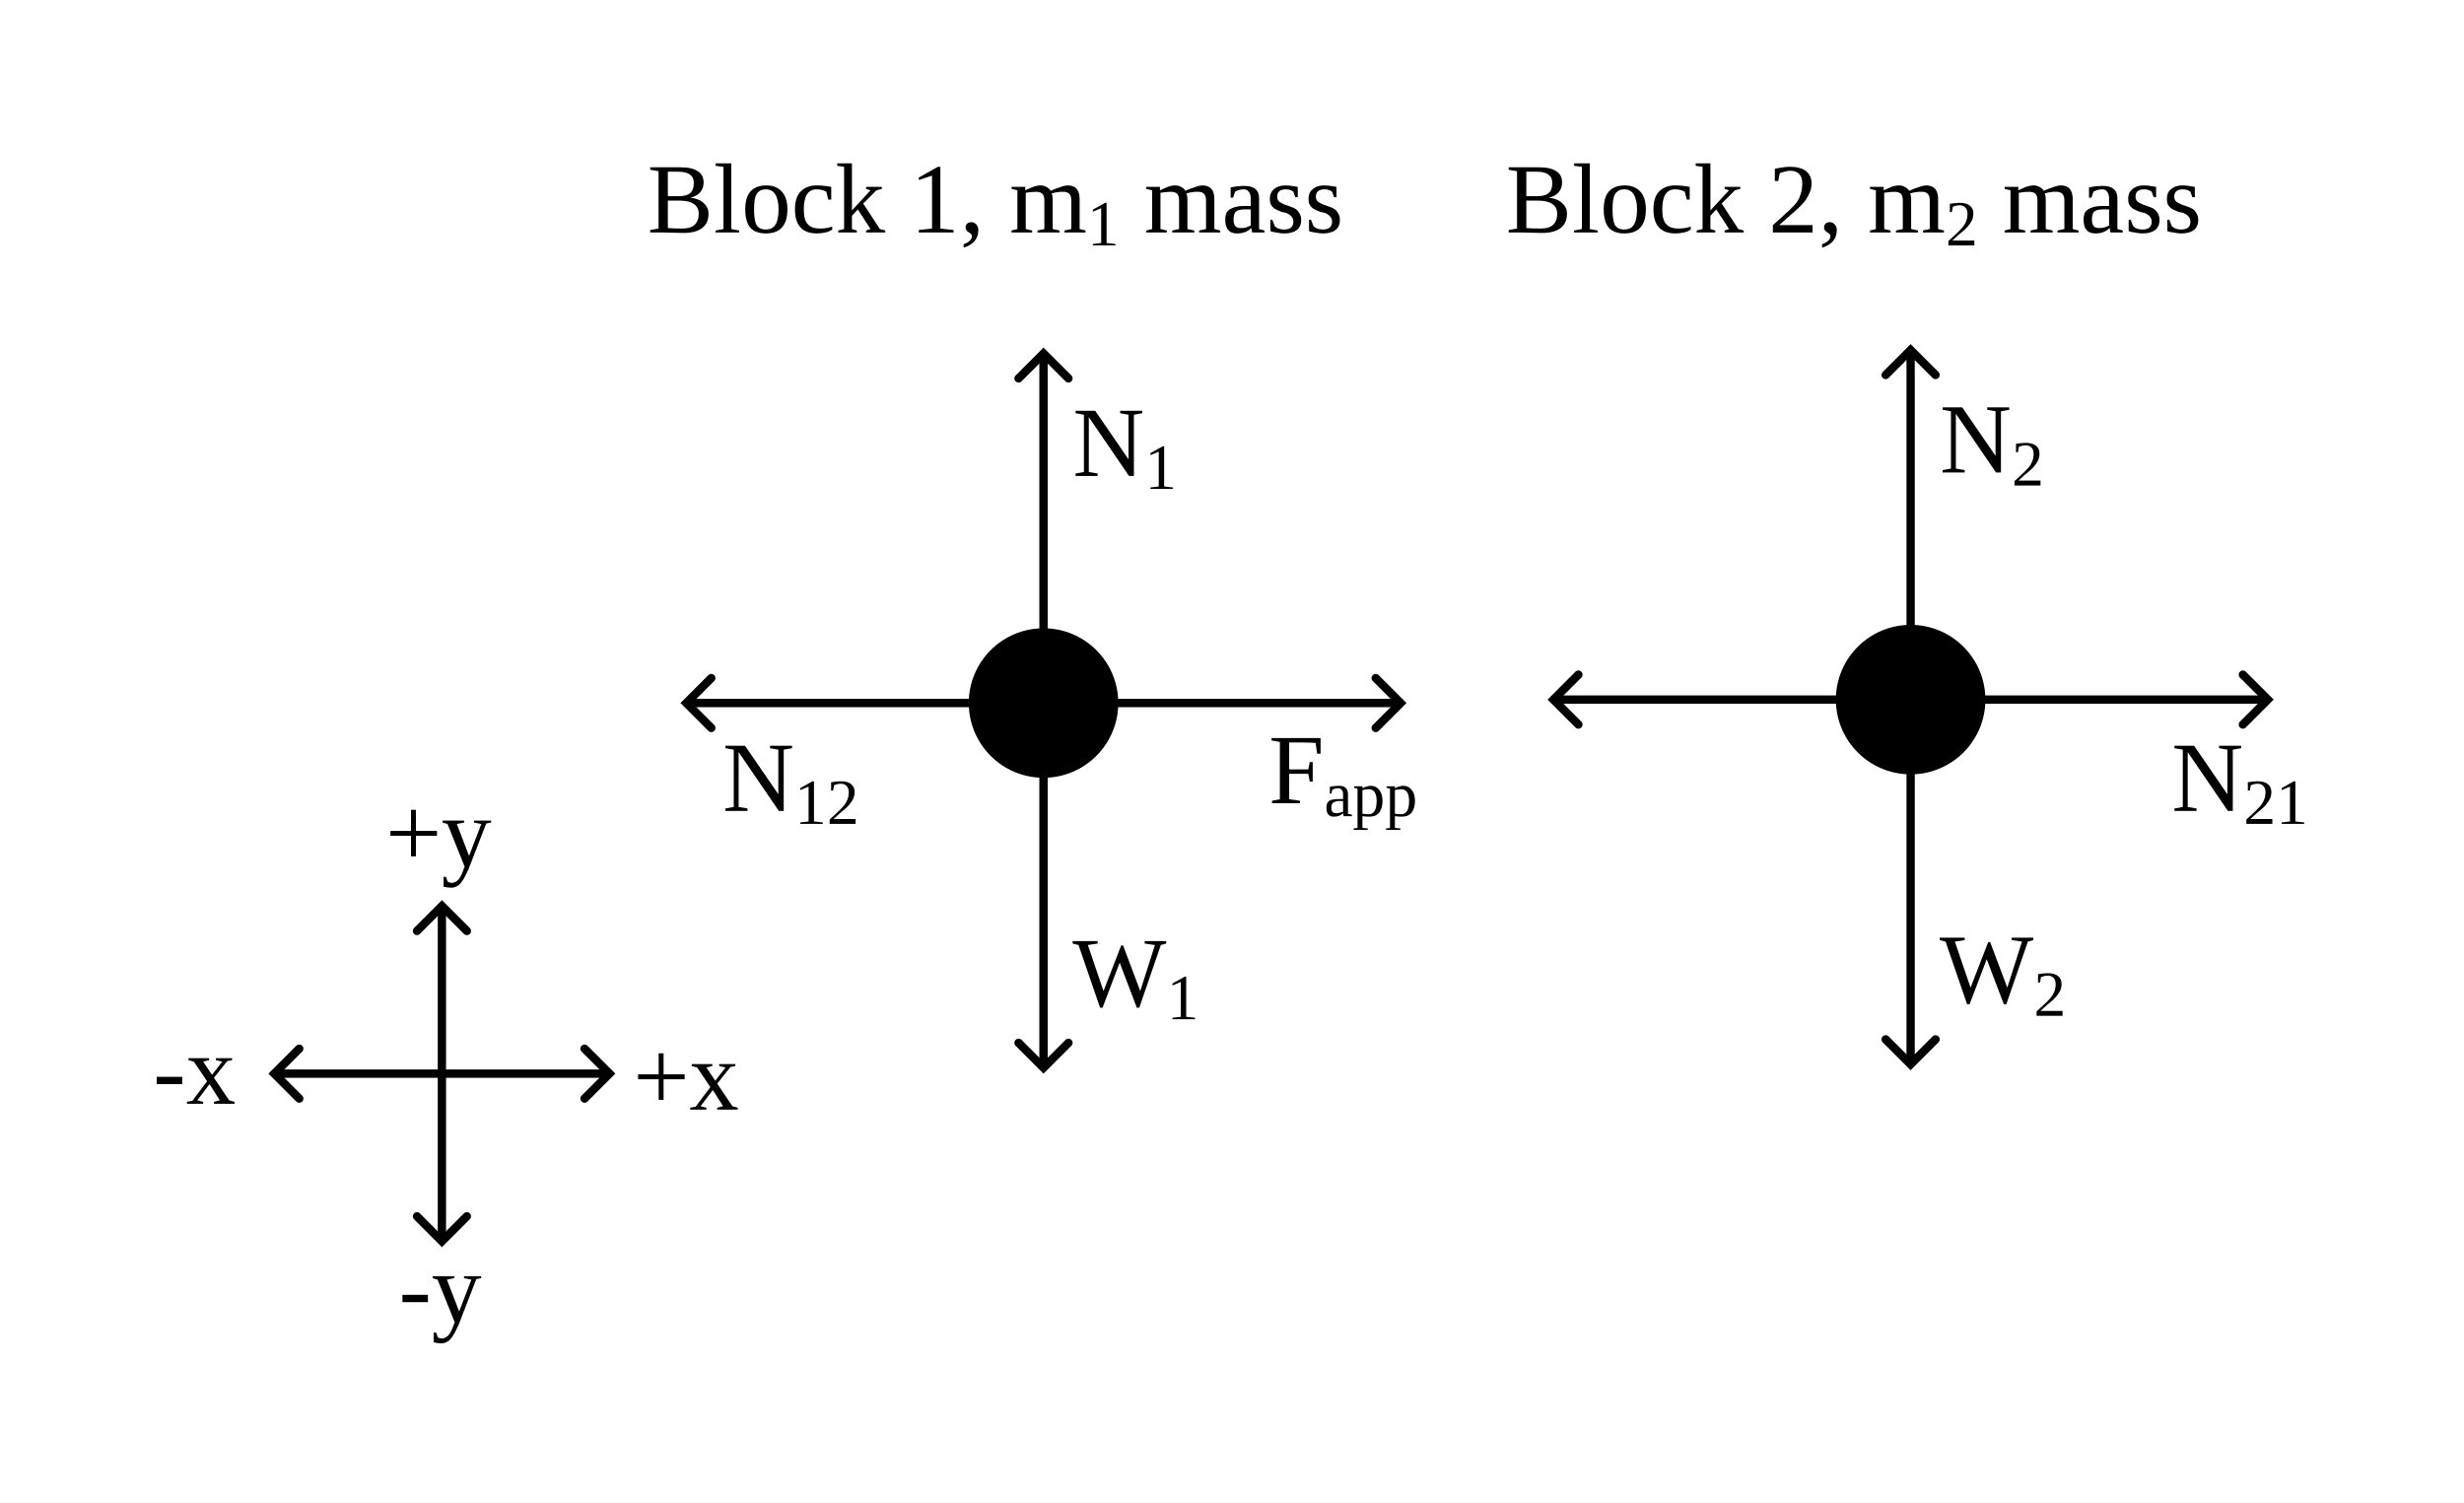
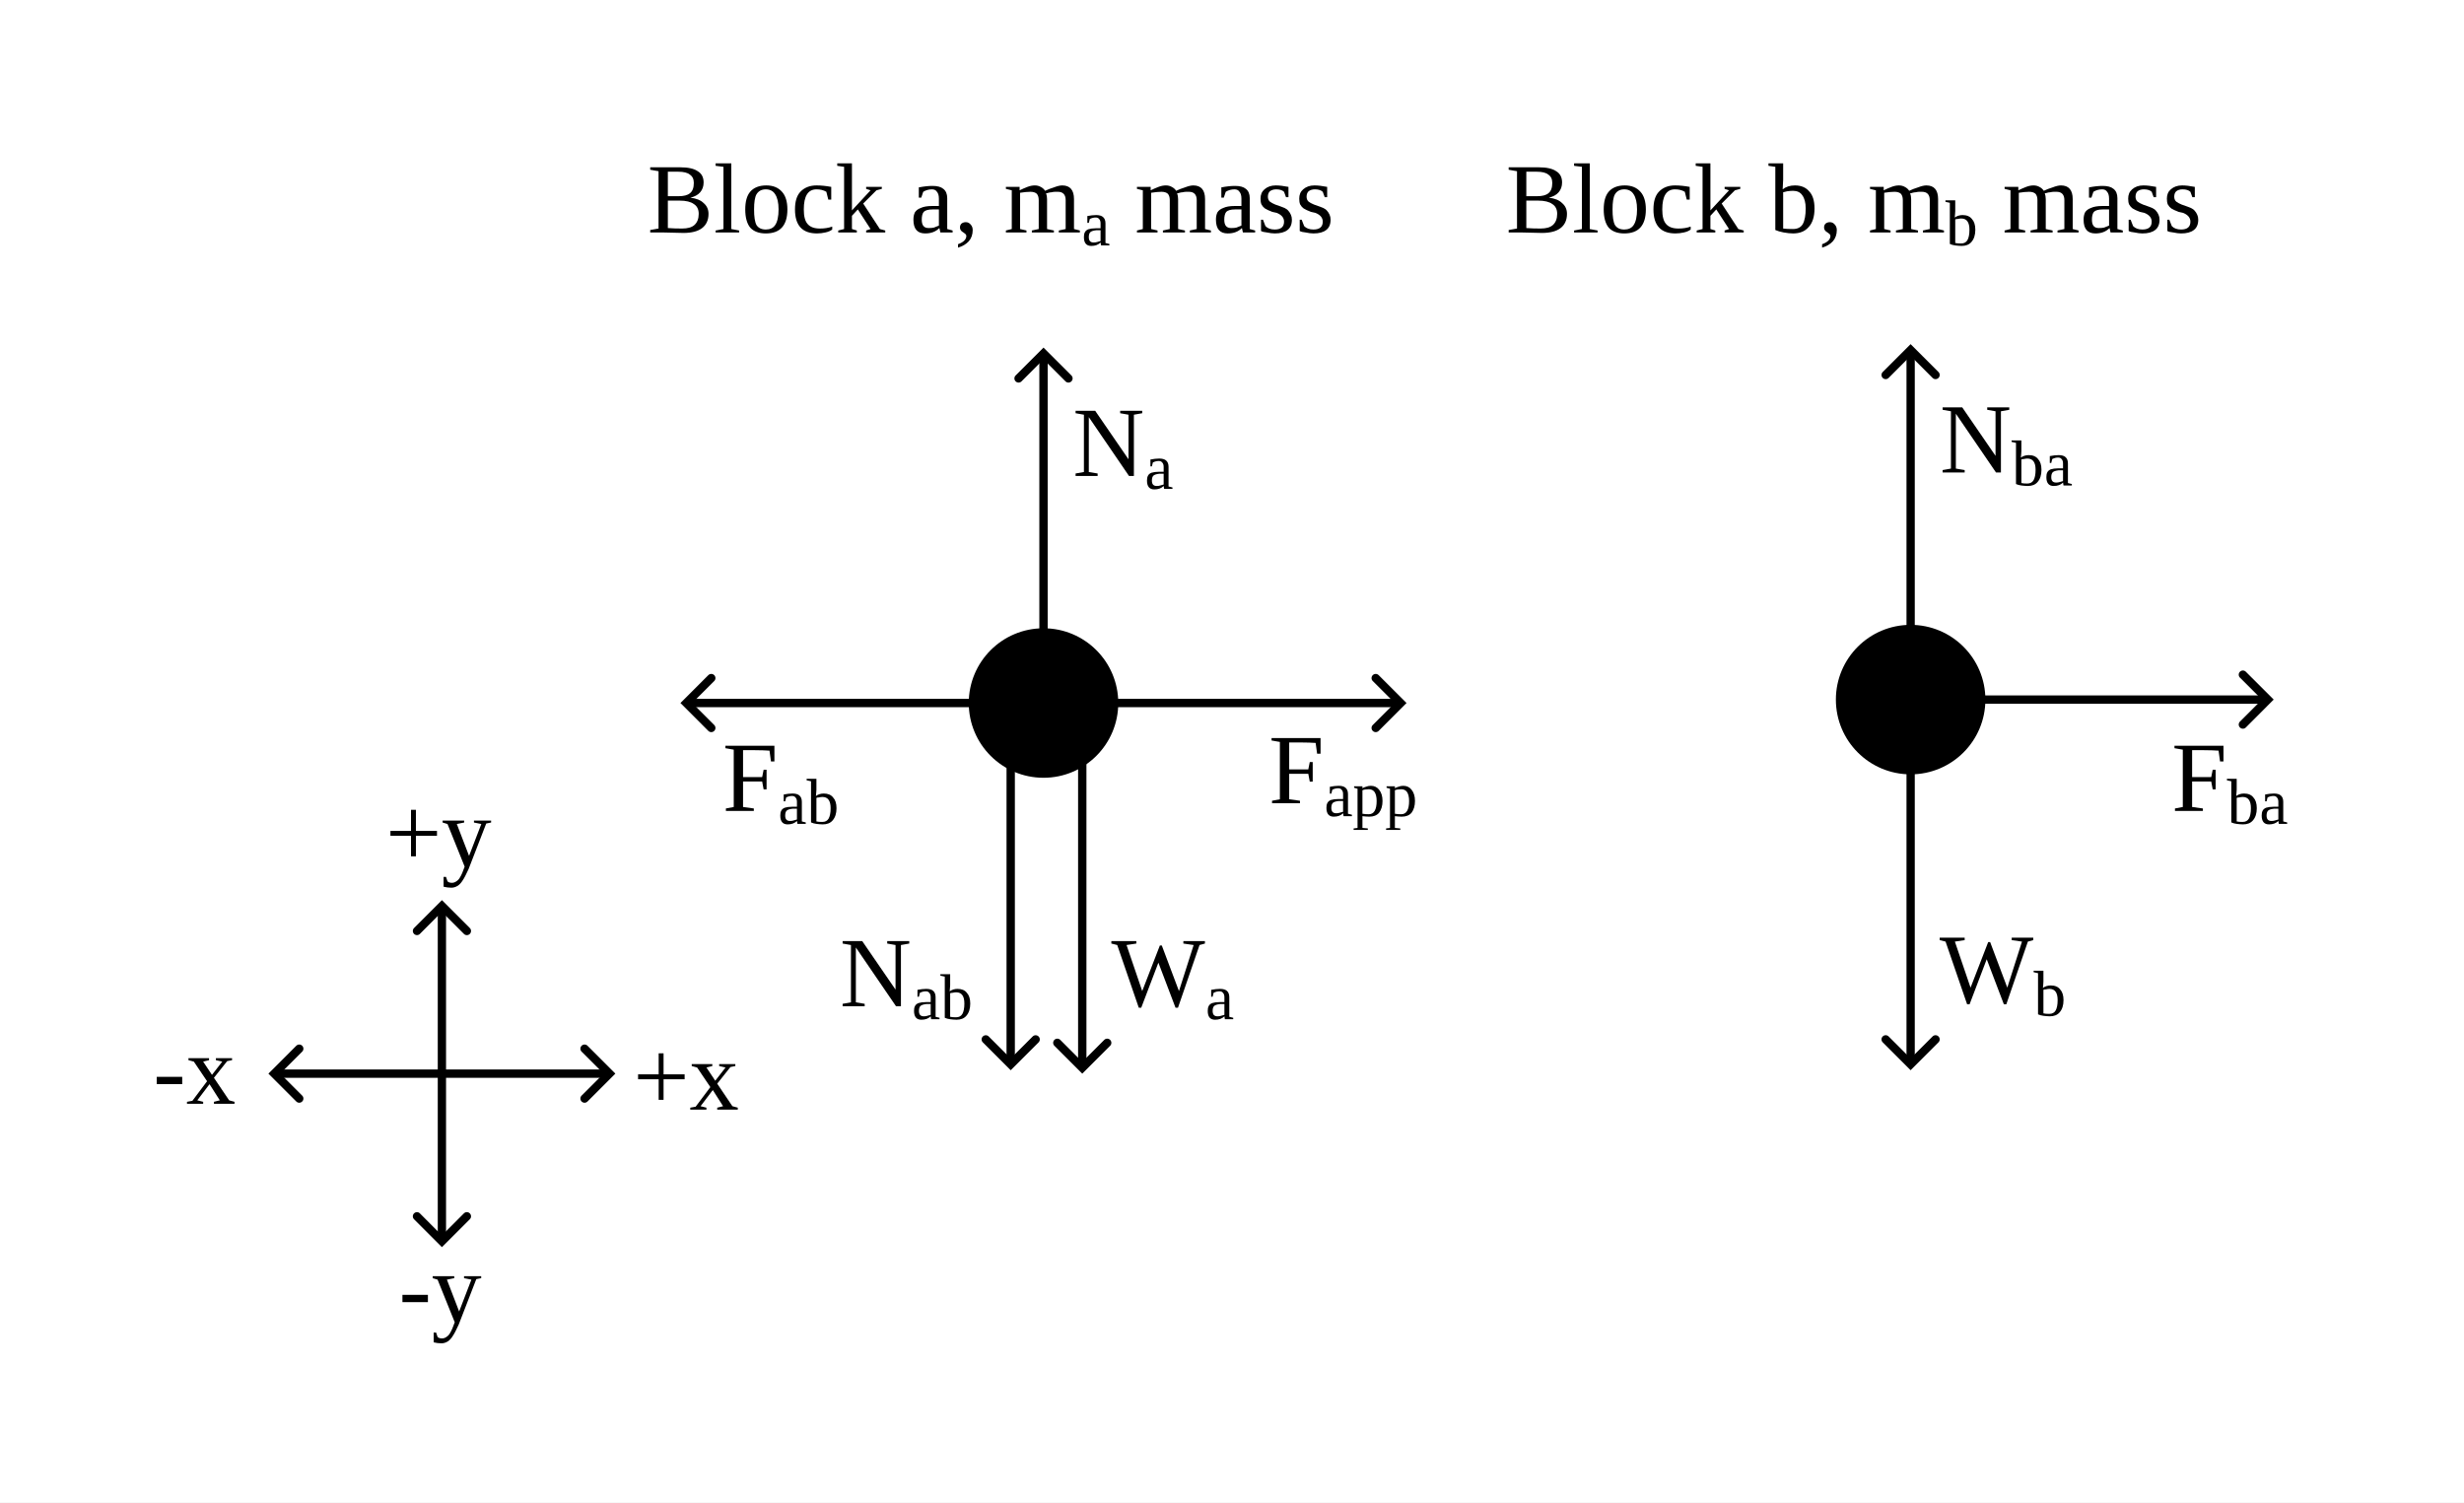
<svg xmlns="http://www.w3.org/2000/svg" width="78.584mm" height="47.919mm" viewBox="0 0 78.584 47.919" version="1.1" id="svg1">
  <defs id="defs1" />
  <g id="layer1" transform="translate(-23.48551,-103.2581)">
    <rect style="fill:#ffffff;stroke:none;stroke-width:0.265;stroke-linecap:round;stroke-linejoin:round;stroke-dasharray:none;stroke-opacity:1" id="rect6" width="78.584" height="47.919" x="23.486" y="103.258" />
    <circle style="fill:#000000;stroke-width:0.265" id="path1" cx="56.766" cy="125.68" r="2.384" />
    <g id="path2">
      <path style="color:#000000;fill:#000000;stroke-linecap:round;stroke-linejoin:round;-inkscape-stroke:none" d="M 56.766,125.68 H 68.091" id="path11" />
      <path style="color:#000000;fill:#000000;stroke-linecap:round;stroke-linejoin:round;-inkscape-stroke:none" d="m 56.766,125.547 a 0.132,0.132 0 0 0 -0.133,0.133 0.132,0.132 0 0 0 0.133,0.133 h 11.326 a 0.132,0.132 0 0 0 0.131,-0.133 0.132,0.132 0 0 0 -0.131,-0.133 z" id="path12" />
      <g id="g10">
        <path style="color:#000000;fill:#000000;stroke-linecap:round;-inkscape-stroke:none" d="m 67.361,124.752 a 0.132,0.132 0 0 0 -0.094,0.039 0.132,0.132 0 0 0 0,0.188 l 0.701,0.701 -0.701,0.701 a 0.132,0.132 0 0 0 0,0.188 0.132,0.132 0 0 0 0.188,0 l 0.889,-0.889 -0.889,-0.889 a 0.132,0.132 0 0 0 -0.094,-0.039 z" id="path10" />
      </g>
    </g>
    <g id="path2-5">
      <path style="color:#000000;fill:#000000;stroke-linecap:round;stroke-linejoin:round;-inkscape-stroke:none" d="M 56.766,125.922 V 114.597" id="path8" />
      <path style="color:#000000;fill:#000000;stroke-linecap:round;stroke-linejoin:round;-inkscape-stroke:none" d="m 56.766,114.465 a 0.132,0.132 0 0 0 -0.133,0.133 v 11.324 a 0.132,0.132 0 0 0 0.133,0.133 0.132,0.132 0 0 0 0.133,-0.133 v -11.324 a 0.132,0.132 0 0 0 -0.133,-0.133 z" id="path9" />
      <g id="g7">
        <path style="color:#000000;fill:#000000;stroke-linecap:round;-inkscape-stroke:none" d="m 56.766,114.344 -0.889,0.889 a 0.132,0.132 0 0 0 0,0.188 0.132,0.132 0 0 0 0.188,0 l 0.701,-0.701 0.701,0.701 a 0.132,0.132 0 0 0 0.188,0 0.132,0.132 0 0 0 0,-0.188 z" id="path7" />
      </g>
    </g>
    <g id="path2-5-7">
      <path style="color:#000000;fill:#000000;stroke-linecap:round;stroke-linejoin:round;-inkscape-stroke:none" d="M 56.766,125.68 H 45.441" id="path29" />
      <path style="color:#000000;fill:#000000;stroke-linecap:round;stroke-linejoin:round;-inkscape-stroke:none" d="m 45.441,125.547 a 0.132,0.132 0 0 0 -0.133,0.133 0.132,0.132 0 0 0 0.133,0.133 h 11.324 a 0.132,0.132 0 0 0 0.133,-0.133 0.132,0.132 0 0 0 -0.133,-0.133 z" id="path30" />
      <g id="g28">
        <path style="color:#000000;fill:#000000;stroke-linecap:round;-inkscape-stroke:none" d="m 46.076,124.791 -0.889,0.889 0.889,0.889 a 0.132,0.132 0 0 0 0.188,0 0.132,0.132 0 0 0 0,-0.188 l -0.701,-0.701 0.701,-0.701 a 0.132,0.132 0 0 0 0,-0.188 0.132,0.132 0 0 0 -0.188,0 z" id="path28" />
      </g>
    </g>
-     <g id="path2-5-7-6">
+     <g id="path2-5-7-6" transform="translate(1.235908)">
      <path style="color:#000000;fill:#000000;stroke-linecap:round;stroke-linejoin:round;-inkscape-stroke:none" d="M 56.766,125.922 V 137.247" id="path26" />
      <path style="color:#000000;fill:#000000;stroke-linecap:round;stroke-linejoin:round;-inkscape-stroke:none" d="m 56.766,125.789 a 0.132,0.132 0 0 0 -0.133,0.133 v 11.324 a 0.132,0.132 0 0 0 0.133,0.133 0.132,0.132 0 0 0 0.133,-0.133 v -11.324 a 0.132,0.132 0 0 0 -0.133,-0.133 z" id="path27" />
      <g id="g25">
        <path style="color:#000000;fill:#000000;stroke-linecap:round;-inkscape-stroke:none" d="m 55.877,136.424 a 0.132,0.132 0 0 0 0,0.188 l 0.889,0.889 0.889,-0.889 a 0.132,0.132 0 0 0 0,-0.188 0.132,0.132 0 0 0 -0.188,0 l -0.701,0.701 -0.701,-0.701 a 0.132,0.132 0 0 0 -0.188,0 z" id="path25" />
      </g>
    </g>
    <text xml:space="preserve" style="font-size:3.175px;fill:#000000;stroke:none;stroke-width:0.265;stroke-linecap:round;stroke-linejoin:round;stroke-dasharray:none;stroke-opacity:1" x="63.947" y="128.875" id="text3">
      <tspan id="tspan3" style="stroke:none;stroke-width:0.265" x="63.947" y="128.875">F<tspan style="font-size:65%;baseline-shift:sub" id="tspan4">app</tspan>
      </tspan>
    </text>
    <text xml:space="preserve" style="font-size:3.175px;fill:#000000;stroke:none;stroke-width:0.265;stroke-linecap:round;stroke-linejoin:round;stroke-dasharray:none;stroke-opacity:1" x="46.526" y="129.122" id="text3-8">
-       <tspan id="tspan3-7" style="stroke:none;stroke-width:0.265" x="46.526" y="129.122">N<tspan style="font-size:65%;baseline-shift:sub" id="tspan4-9">12</tspan>
+       <tspan id="tspan3-7" style="stroke:none;stroke-width:0.265" x="46.526" y="129.122">F<tspan style="font-size:65%;baseline-shift:sub" id="tspan4-9">ab</tspan>
      </tspan>
    </text>
    <text xml:space="preserve" style="font-size:3.175px;fill:#000000;stroke:none;stroke-width:0.265;stroke-linecap:round;stroke-linejoin:round;stroke-dasharray:none;stroke-opacity:1" x="57.694" y="118.439" id="text3-8-3">
-       <tspan id="tspan3-7-7" style="stroke:none;stroke-width:0.265" x="57.694" y="118.439">N<tspan style="font-size:65%;baseline-shift:sub" id="tspan4-9-5">1</tspan>
+       <tspan id="tspan3-7-7" style="stroke:none;stroke-width:0.265" x="57.694" y="118.439">N<tspan style="font-size:65%;baseline-shift:sub" id="tspan4-9-5">a</tspan>
      </tspan>
    </text>
    <text xml:space="preserve" style="font-size:3.175px;fill:#000000;stroke:none;stroke-width:0.265;stroke-linecap:round;stroke-linejoin:round;stroke-dasharray:none;stroke-opacity:1" x="44.13" y="110.671" id="text3-8-3-0">
-       <tspan id="tspan3-7-7-6" style="stroke:none;stroke-width:0.265" x="44.13" y="110.671">Block 1, m<tspan style="font-size:65%;baseline-shift:sub" id="tspan6">1</tspan> mass</tspan>
+       <tspan id="tspan3-7-7-6" style="stroke:none;stroke-width:0.265" x="44.13" y="110.671">Block a, m<tspan style="font-size:65%;baseline-shift:sub" id="tspan6">a</tspan> mass</tspan>
    </text>
    <text xml:space="preserve" style="font-size:3.175px;fill:#000000;stroke:none;stroke-width:0.265;stroke-linecap:round;stroke-linejoin:round;stroke-dasharray:none;stroke-opacity:1" x="71.508" y="110.671" id="text3-8-3-0-6">
-       <tspan id="tspan3-7-7-6-4" style="stroke:none;stroke-width:0.265" x="71.508" y="110.671">Block 2, m<tspan style="font-size:65%;baseline-shift:sub" id="tspan6-9">2</tspan> mass</tspan>
+       <tspan id="tspan3-7-7-6-4" style="stroke:none;stroke-width:0.265" x="71.508" y="110.671">Block b, m<tspan style="font-size:65%;baseline-shift:sub" id="tspan6-9">b</tspan> mass</tspan>
    </text>
-     <text xml:space="preserve" style="font-size:3.175px;fill:#000000;stroke:none;stroke-width:0.265;stroke-linecap:round;stroke-linejoin:round;stroke-dasharray:none;stroke-opacity:1" x="57.694" y="135.353" id="text3-8-3-8">
-       <tspan id="tspan3-7-7-9" style="stroke:none;stroke-width:0.265" x="57.694" y="135.353">W<tspan style="font-size:65%;baseline-shift:sub" id="tspan4-9-5-7">1</tspan>
+     <text xml:space="preserve" style="font-size:3.175px;fill:#000000;stroke:none;stroke-width:0.265;stroke-linecap:round;stroke-linejoin:round;stroke-dasharray:none;stroke-opacity:1" x="58.929" y="135.353" id="text3-8-3-8">
+       <tspan id="tspan3-7-7-9" style="stroke:none;stroke-width:0.265" x="58.929" y="135.353">W<tspan style="font-size:65%;baseline-shift:sub" id="tspan4-9-5-7">a</tspan>
+       </tspan>
+     </text>
+     <g id="path2-5-7-6-06" transform="translate(-1.046318,-0.1090096)">
+       <path style="color:#000000;fill:#000000;stroke-linecap:round;stroke-linejoin:round;-inkscape-stroke:none" d="M 56.766,125.922 V 137.247" id="path26-1" />
+       <path style="color:#000000;fill:#000000;stroke-linecap:round;stroke-linejoin:round;-inkscape-stroke:none" d="m 56.766,125.789 a 0.132,0.132 0 0 0 -0.133,0.133 v 11.324 a 0.132,0.132 0 0 0 0.133,0.133 0.132,0.132 0 0 0 0.133,-0.133 v -11.324 a 0.132,0.132 0 0 0 -0.133,-0.133 z" id="path27-5" />
+       <g id="g25-9">
+         <path style="color:#000000;fill:#000000;stroke-linecap:round;-inkscape-stroke:none" d="m 55.877,136.424 a 0.132,0.132 0 0 0 0,0.188 l 0.889,0.889 0.889,-0.889 a 0.132,0.132 0 0 0 0,-0.188 0.132,0.132 0 0 0 -0.188,0 l -0.701,0.701 -0.701,-0.701 a 0.132,0.132 0 0 0 -0.188,0 z" id="path25-4" />
+       </g>
+     </g>
+     <text xml:space="preserve" style="font-size:3.175px;fill:#000000;stroke:none;stroke-width:0.265;stroke-linecap:round;stroke-linejoin:round;stroke-dasharray:none;stroke-opacity:1" x="50.265" y="135.353" id="text3-8-3-8-9">
+       <tspan id="tspan3-7-7-9-0" style="stroke:none;stroke-width:0.265" x="50.265" y="135.353">N<tspan style="font-size:65%;baseline-shift:sub" id="tspan4-9-5-7-9">ab</tspan>
      </tspan>
    </text>
    <circle style="fill:#000000;stroke-width:0.265" id="path1-0" cx="84.421" cy="125.571" r="2.384" />
    <g id="path2-3">
      <path style="color:#000000;fill:#000000;stroke-linecap:round;stroke-linejoin:round;-inkscape-stroke:none" d="M 84.421,125.571 H 95.746" id="path20" />
      <path style="color:#000000;fill:#000000;stroke-linecap:round;stroke-linejoin:round;-inkscape-stroke:none" d="m 84.42,125.438 a 0.132,0.132 0 0 0 -0.131,0.133 0.132,0.132 0 0 0 0.131,0.133 h 11.326 a 0.132,0.132 0 0 0 0.133,-0.133 0.132,0.132 0 0 0 -0.133,-0.133 z" id="path21" />
      <g id="g19">
        <path style="color:#000000;fill:#000000;stroke-linecap:round;-inkscape-stroke:none" d="m 95.018,124.643 a 0.132,0.132 0 0 0 -0.094,0.039 0.132,0.132 0 0 0 0,0.188 l 0.701,0.701 -0.701,0.701 a 0.132,0.132 0 0 0 0,0.188 0.132,0.132 0 0 0 0.188,0 L 96,125.57 95.111,124.682 a 0.132,0.132 0 0 0 -0.094,-0.039 z" id="path19" />
      </g>
    </g>
    <g id="path2-5-6">
      <path style="color:#000000;fill:#000000;stroke-linecap:round;stroke-linejoin:round;-inkscape-stroke:none" d="M 84.421,125.813 V 114.488" id="path17" />
      <path style="color:#000000;fill:#000000;stroke-linecap:round;stroke-linejoin:round;-inkscape-stroke:none" d="m 84.42,114.355 a 0.132,0.132 0 0 0 -0.131,0.133 v 11.324 a 0.132,0.132 0 0 0 0.131,0.133 0.132,0.132 0 0 0 0.133,-0.133 v -11.324 a 0.132,0.132 0 0 0 -0.133,-0.133 z" id="path18" />
      <g id="g16">
        <path style="color:#000000;fill:#000000;stroke-linecap:round;-inkscape-stroke:none" d="m 84.42,114.234 -0.889,0.889 a 0.132,0.132 0 0 0 0,0.188 0.132,0.132 0 0 0 0.188,0 l 0.701,-0.701 0.701,0.701 a 0.132,0.132 0 0 0 0.188,0 0.132,0.132 0 0 0 0,-0.188 z" id="path16" />
      </g>
    </g>
-     <g id="path2-5-7-1">
-       <path style="color:#000000;fill:#000000;stroke-linecap:round;stroke-linejoin:round;-inkscape-stroke:none" d="M 84.421,125.571 H 73.096" id="path14" />
-       <path style="color:#000000;fill:#000000;stroke-linecap:round;stroke-linejoin:round;-inkscape-stroke:none" d="m 73.096,125.438 a 0.132,0.132 0 0 0 -0.133,0.133 0.132,0.132 0 0 0 0.133,0.133 h 11.324 a 0.132,0.132 0 0 0 0.133,-0.133 0.132,0.132 0 0 0 -0.133,-0.133 z" id="path15" />
-       <g id="g13">
-         <path style="color:#000000;fill:#000000;stroke-linecap:round;-inkscape-stroke:none" d="m 73.824,124.643 a 0.132,0.132 0 0 0 -0.094,0.039 l -0.889,0.889 0.889,0.889 a 0.132,0.132 0 0 0 0.188,0 0.132,0.132 0 0 0 0,-0.188 l -0.701,-0.701 0.701,-0.701 a 0.132,0.132 0 0 0 0,-0.188 0.132,0.132 0 0 0 -0.094,-0.039 z" id="path13" />
-       </g>
-     </g>
    <g id="path2-5-7-6-0">
      <path style="color:#000000;fill:#000000;stroke-linecap:round;stroke-linejoin:round;-inkscape-stroke:none" d="m 84.421,125.813 v 11.325" id="path23" />
      <path style="color:#000000;fill:#000000;stroke-linecap:round;stroke-linejoin:round;-inkscape-stroke:none" d="m 84.42,125.68 a 0.132,0.132 0 0 0 -0.131,0.133 v 11.324 a 0.132,0.132 0 0 0 0.131,0.133 0.132,0.132 0 0 0 0.133,-0.133 V 125.812 a 0.132,0.132 0 0 0 -0.133,-0.133 z" id="path24" />
      <g id="g22">
        <path style="color:#000000;fill:#000000;stroke-linecap:round;-inkscape-stroke:none" d="m 83.531,136.314 a 0.132,0.132 0 0 0 0,0.188 l 0.889,0.889 0.889,-0.889 a 0.132,0.132 0 0 0 0,-0.188 0.132,0.132 0 0 0 -0.188,0 l -0.701,0.701 -0.701,-0.701 a 0.132,0.132 0 0 0 -0.188,0 z" id="path22" />
      </g>
    </g>
    <text xml:space="preserve" style="font-size:3.175px;fill:#000000;stroke:none;stroke-width:0.265;stroke-linecap:round;stroke-linejoin:round;stroke-dasharray:none;stroke-opacity:1" x="92.743" y="129.122" id="text3-8-0">
-       <tspan id="tspan3-7-6" style="stroke:none;stroke-width:0.265" x="92.743" y="129.122">N<tspan style="font-size:65%;baseline-shift:sub" id="tspan4-9-1">21</tspan>
+       <tspan id="tspan3-7-6" style="stroke:none;stroke-width:0.265" x="92.743" y="129.122">F<tspan style="font-size:65%;baseline-shift:sub" id="tspan4-9-1">ba</tspan>
      </tspan>
    </text>
    <text xml:space="preserve" style="font-size:3.175px;fill:#000000;stroke:none;stroke-width:0.265;stroke-linecap:round;stroke-linejoin:round;stroke-dasharray:none;stroke-opacity:1" x="85.348" y="118.33" id="text3-8-3-5">
-       <tspan id="tspan3-7-7-5" style="stroke:none;stroke-width:0.265" x="85.348" y="118.33">N<tspan style="font-size:65%;baseline-shift:sub" id="tspan4-9-5-4">2</tspan>
+       <tspan id="tspan3-7-7-5" style="stroke:none;stroke-width:0.265" x="85.348" y="118.33">N<tspan style="font-size:65%;baseline-shift:sub" id="tspan4-9-5-4">ba</tspan>
      </tspan>
    </text>
    <text xml:space="preserve" style="font-size:3.175px;fill:#000000;stroke:none;stroke-width:0.265;stroke-linecap:round;stroke-linejoin:round;stroke-dasharray:none;stroke-opacity:1" x="85.348" y="135.244" id="text3-8-3-8-7">
-       <tspan id="tspan3-7-7-9-6" style="stroke:none;stroke-width:0.265" x="85.348" y="135.244">W<tspan style="font-size:65%;baseline-shift:sub" id="tspan4-9-5-7-5">2</tspan>
+       <tspan id="tspan3-7-7-9-6" style="stroke:none;stroke-width:0.265" x="85.348" y="135.244">W<tspan style="font-size:65%;baseline-shift:sub" id="tspan4-9-5-7-5">b</tspan>
      </tspan>
    </text>
    <g id="path4">
      <path style="color:#000000;fill:#000000;stroke-linecap:round;stroke-linejoin:round;-inkscape-stroke:none" d="M 32.3,137.5 H 42.858" id="path37" />
      <path style="color:#000000;fill:#000000;stroke-linecap:round;stroke-linejoin:round;-inkscape-stroke:none" d="m 32.301,137.367 a 0.132,0.132 0 0 0 -0.133,0.133 0.132,0.132 0 0 0 0.133,0.133 H 42.857 A 0.132,0.132 0 0 0 42.99,137.5 0.132,0.132 0 0 0 42.857,137.367 Z" id="path38" />
      <g id="g35">
        <path style="color:#000000;fill:#000000;stroke-linecap:round;-inkscape-stroke:none" d="m 42.129,136.572 a 0.132,0.132 0 0 0 -0.094,0.039 0.132,0.132 0 0 0 0,0.188 l 0.701,0.701 -0.701,0.701 a 0.132,0.132 0 0 0 0,0.188 0.132,0.132 0 0 0 0.188,0 L 43.111,137.5 42.223,136.611 a 0.132,0.132 0 0 0 -0.094,-0.039 z" id="path36" />
        <path style="color:#000000;fill:#000000;stroke-linecap:round;-inkscape-stroke:none" d="m 33.029,136.572 a 0.132,0.132 0 0 0 -0.094,0.039 l -0.889,0.889 0.889,0.889 a 0.132,0.132 0 0 0 0.188,0 0.132,0.132 0 0 0 0,-0.188 L 32.422,137.5 l 0.701,-0.701 a 0.132,0.132 0 0 0 0,-0.188 0.132,0.132 0 0 0 -0.094,-0.039 z" id="path35" />
      </g>
    </g>
    <g id="path4-2">
      <path style="color:#000000;fill:#000000;stroke-linecap:round;stroke-linejoin:round;-inkscape-stroke:none" d="m 37.579,132.221 v 10.558" id="path33" />
      <path style="color:#000000;fill:#000000;stroke-linecap:round;stroke-linejoin:round;-inkscape-stroke:none" d="m 37.58,132.088 a 0.132,0.132 0 0 0 -0.133,0.133 v 10.559 a 0.132,0.132 0 0 0 0.133,0.133 0.132,0.132 0 0 0 0.131,-0.133 v -10.559 a 0.132,0.132 0 0 0 -0.131,-0.133 z" id="path34" />
      <g id="g31">
        <path style="color:#000000;fill:#000000;stroke-linecap:round;-inkscape-stroke:none" d="m 36.783,141.918 a 0.132,0.132 0 0 0 -0.092,0.039 0.132,0.132 0 0 0 0,0.188 l 0.889,0.889 0.889,-0.889 a 0.132,0.132 0 0 0 0,-0.188 0.132,0.132 0 0 0 -0.188,0 l -0.703,0.703 -0.701,-0.703 a 0.132,0.132 0 0 0 -0.094,-0.039 z" id="path32" />
        <path style="color:#000000;fill:#000000;stroke-linecap:round;-inkscape-stroke:none" d="m 37.58,131.967 -0.889,0.889 a 0.132,0.132 0 0 0 0,0.188 0.132,0.132 0 0 0 0.186,0 l 0.701,-0.703 0.703,0.703 a 0.132,0.132 0 0 0 0.188,0 0.132,0.132 0 0 0 0,-0.188 z" id="path31" />
      </g>
    </g>
    <text xml:space="preserve" style="font-size:3.175px;fill:#000000;stroke:none;stroke-width:0.265;stroke-linecap:round;stroke-linejoin:round;stroke-dasharray:none;stroke-opacity:1" x="43.681" y="138.651" id="text5">
      <tspan id="tspan5" style="stroke:none;stroke-width:0.265" x="43.681" y="138.651">+x</tspan>
    </text>
    <text xml:space="preserve" style="font-size:3.175px;fill:#000000;stroke:none;stroke-width:0.265;stroke-linecap:round;stroke-linejoin:round;stroke-dasharray:none;stroke-opacity:1" x="35.782" y="130.882" id="text5-8">
      <tspan id="tspan5-6" style="stroke:none;stroke-width:0.265" x="35.782" y="130.882">+y</tspan>
    </text>
    <text xml:space="preserve" style="font-size:3.175px;fill:#000000;stroke:none;stroke-width:0.265;stroke-linecap:round;stroke-linejoin:round;stroke-dasharray:none;stroke-opacity:1" x="36.195" y="145.415" id="text5-3">
      <tspan id="tspan5-1" style="stroke:none;stroke-width:0.265" x="36.195" y="145.415">-y</tspan>
    </text>
    <text xml:space="preserve" style="font-size:3.175px;fill:#000000;stroke:none;stroke-width:0.265;stroke-linecap:round;stroke-linejoin:round;stroke-dasharray:none;stroke-opacity:1" x="28.359" y="138.462" id="text5-4">
      <tspan id="tspan5-4" style="stroke:none;stroke-width:0.265" x="28.359" y="138.462">-x</tspan>
    </text>
  </g>
</svg>
